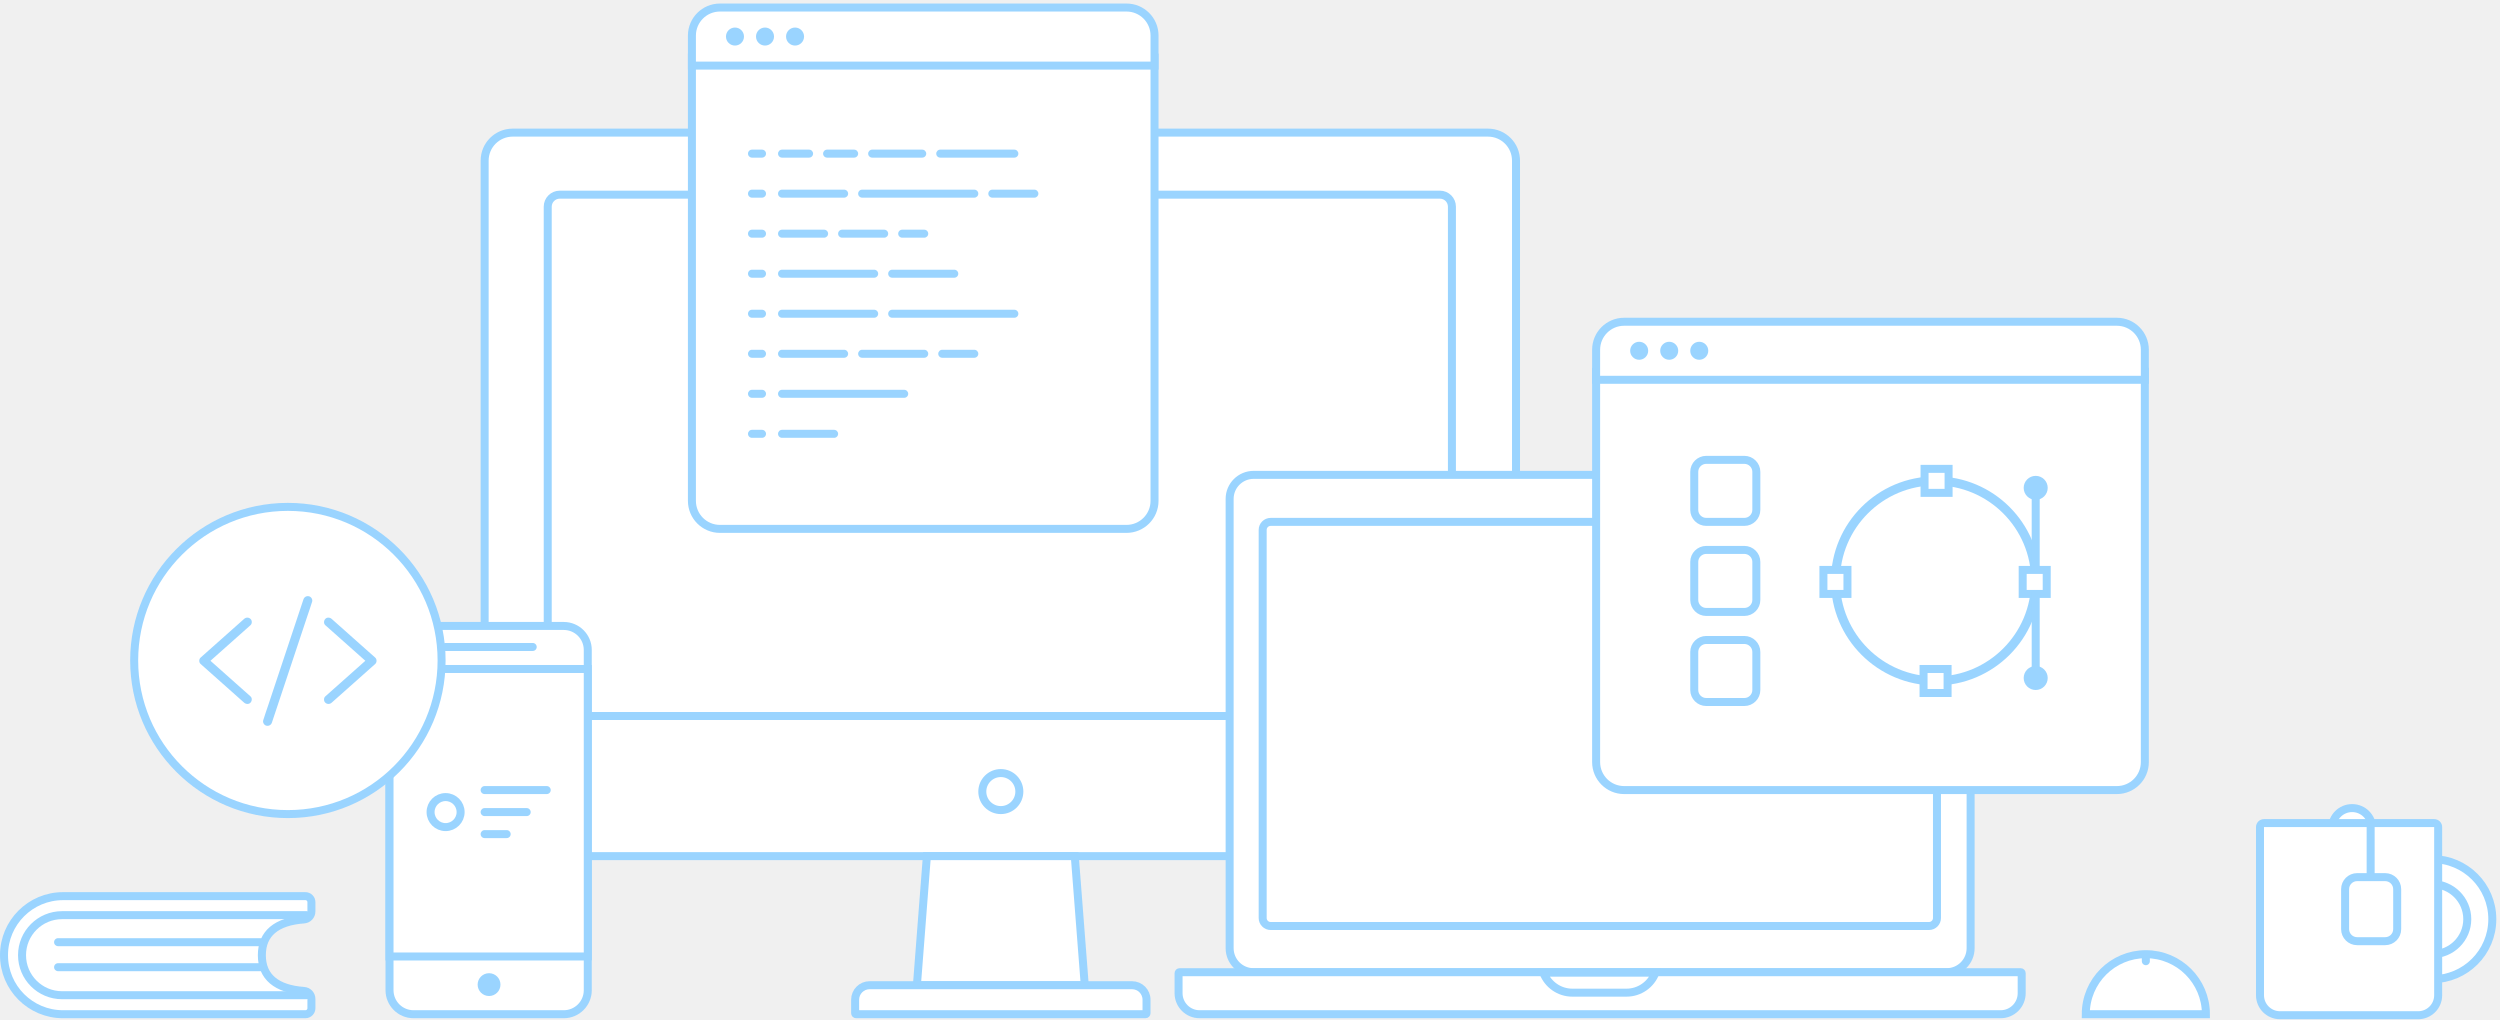
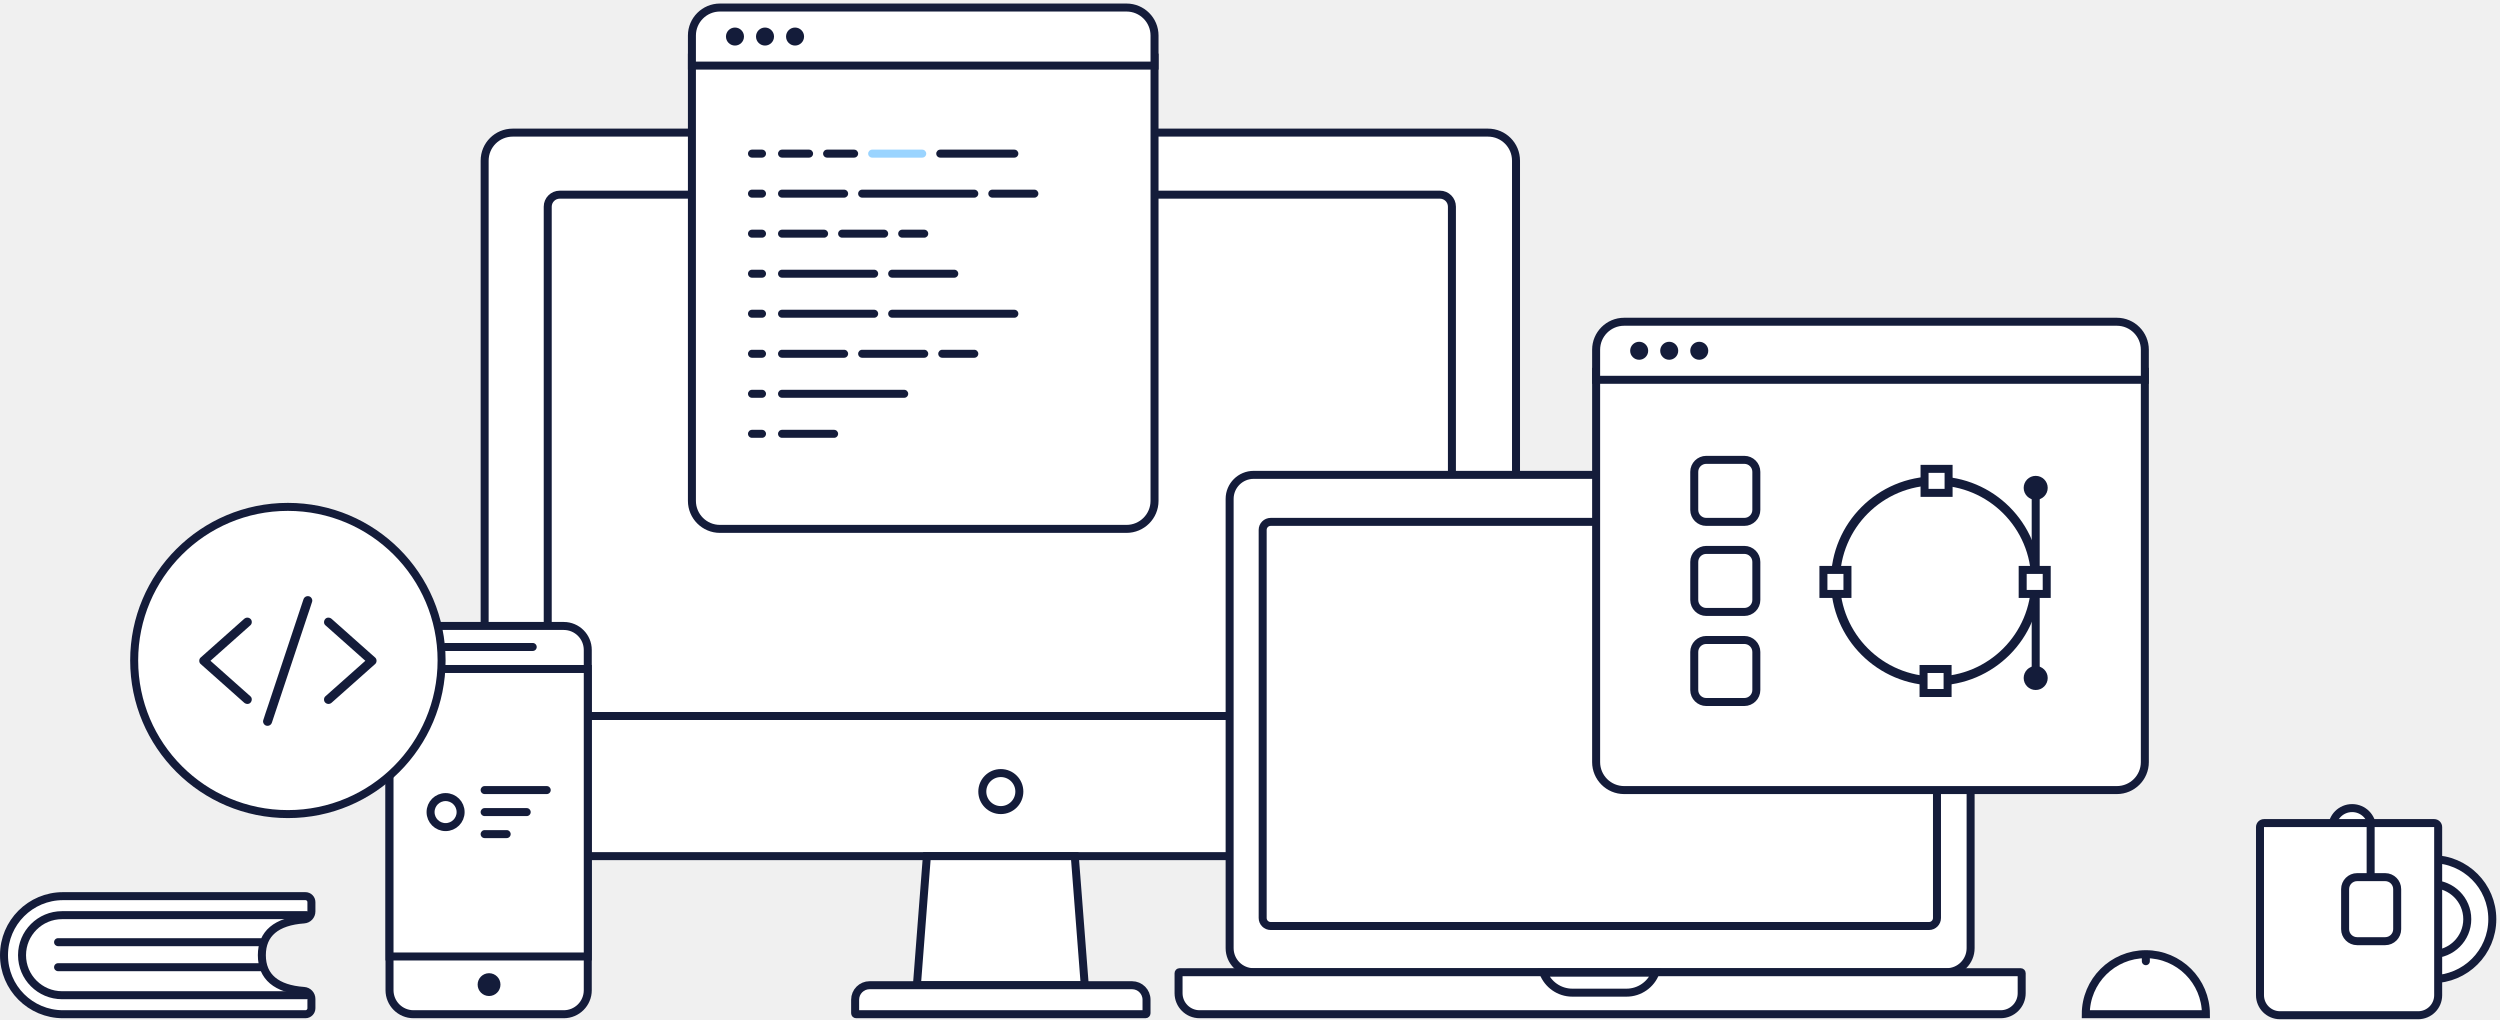
<svg xmlns="http://www.w3.org/2000/svg" width="650px" height="265px" viewBox="0 0 650 265" version="1.1">
  <g id="Website" stroke="none" stroke-width="1" fill="none" fill-rule="evenodd">
    <g id="Group-32" transform="translate(0, 3)">
-       <path d="M126.008,38.765 C126.008,34.738 129.264,31.482 133.298,31.482 L386.872,31.482 C390.899,31.482 394.162,34.74 394.162,38.765 L394.162,212.307 C394.162,216.334 390.906,219.591 386.872,219.591 L133.298,219.591 C129.271,219.591 126.008,216.332 126.008,212.307 L126.008,38.765 Z" id="Case" stroke="#9ad4ff" stroke-width="2.081" fill="#FFFFFF" />
-       <path d="M142.41,50.737 C142.41,49.012 143.813,47.613 145.536,47.613 L374.374,47.613 C376.103,47.613 377.5,49.004 377.5,50.737 L377.5,180.042 C377.5,181.766 376.097,183.166 374.374,183.166 L145.536,183.166 C143.807,183.166 142.41,181.774 142.41,180.042 L142.41,50.737 Z" id="Case" stroke="#9ad4ff" stroke-width="2.081" fill="#FFFFFF" />
-       <path d="M240.99,219.591 L279.441,219.591 L282.037,253.154 L238.394,253.154 L240.99,219.591 Z" id="Case" stroke="#9ad4ff" stroke-width="2.081" fill="#FFFFFF" />
-       <path d="M222.334,253.411 L222.334,256.927 C222.334,259.007 224.024,260.699 226.104,260.699 L294.326,260.699 C296.402,260.699 298.096,259.007 298.096,256.927 L298.096,253.411 C298.096,253.266 297.984,253.154 297.835,253.154 L222.596,253.154 C222.45,253.154 222.334,253.269 222.334,253.411 Z" id="Keyboard" stroke="#9ad4ff" stroke-width="2.081" fill="#FFFFFF" transform="translate(260.2153, 256.9265) scale(1, -1) translate(-260.2153, -256.9265) " />
-       <ellipse id="Oval-6" stroke="#9ad4ff" stroke-width="2.081" cx="260.215" cy="202.809" rx="4.816" ry="4.813" />
-       <rect id="Case" stroke="#9ad4ff" stroke-width="2.081" fill="#FFFFFF" x="101.275" y="159.75" width="51.547" height="100.949" rx="6.244" />
-       <path d="M101.275,170.937 L152.822,170.937 L152.822,245.687 L101.275,245.687 L101.275,170.937 Z" id="Case" stroke="#9ad4ff" stroke-width="2.081" fill="#FFFFFF" />
-       <rect id="Rectangle-11" fill="#9ad4ff" x="114.812" y="164.173" width="24.733" height="2.081" rx="1.041" />
-       <rect id="Rectangle-11" fill="#9ad4ff" x="124.185" y="250.032" width="5.936" height="5.932" rx="2.966" />
-       <ellipse id="Oval-6" stroke="#9ad4ff" stroke-width="2.081" fill="#FFFFFF" cx="115.854" cy="208.143" rx="3.905" ry="3.903" />
-       <rect id="Rectangle-11" fill="#9ad4ff" x="124.966" y="201.378" width="18.224" height="2.081" rx="1.041" />
-       <rect id="Rectangle-11" fill="#9ad4ff" x="124.966" y="207.102" width="13.017" height="2.081" rx="1.041" />
-       <rect id="Rectangle-11" fill="#9ad4ff" x="124.966" y="212.826" width="7.81" height="2.081" rx="1.041" />
-       <ellipse id="Oval-7" stroke="#9ad4ff" stroke-width="2.081" fill="#FFFFFF" cx="74.849" cy="168.726" rx="39.964" ry="39.937" />
-       <rect id="Case" stroke="#9ad4ff" stroke-width="2.081" fill="#FFFFFF" x="319.705" y="120.463" width="192.654" height="129.309" rx="6.244" />
-       <path d="M306.426,250.026 L306.426,255.235 C306.426,258.248 308.874,260.699 311.888,260.699 L520.176,260.699 C523.187,260.699 525.638,258.25 525.638,255.235 L525.638,250.026 C525.638,249.884 525.525,249.772 525.379,249.772 L306.685,249.772 C306.539,249.772 306.426,249.884 306.426,250.026 Z" id="Keyboard" stroke="#9ad4ff" stroke-width="2.081" fill="#FFFFFF" />
-       <path d="M430.429,249.889 L401.27,249.888 C402.434,252.961 405.402,255.092 408.808,255.092 L422.891,255.092 C426.297,255.092 429.265,252.962 430.429,249.889 Z" id="Notch" stroke="#9ad4ff" stroke-width="2.081" fill="#FFFFFF" />
-       <rect id="Screen" stroke="#9ad4ff" stroke-width="2.081" fill="#FFFFFF" x="328.295" y="132.691" width="175.32" height="105.073" rx="2.081" />
+       <path d="M126.008,38.765 C126.008,34.738 129.264,31.482 133.298,31.482 L386.872,31.482 C390.899,31.482 394.162,34.74 394.162,38.765 L394.162,212.307 C394.162,216.334 390.906,219.591 386.872,219.591 L133.298,219.591 C129.271,219.591 126.008,216.332 126.008,212.307 L126.008,38.765 Z" id="Case" stroke="#141c3a" stroke-width="2.081" fill="#FFFFFF" />
+       <path d="M142.41,50.737 C142.41,49.012 143.813,47.613 145.536,47.613 L374.374,47.613 C376.103,47.613 377.5,49.004 377.5,50.737 L377.5,180.042 C377.5,181.766 376.097,183.166 374.374,183.166 L145.536,183.166 C143.807,183.166 142.41,181.774 142.41,180.042 L142.41,50.737 Z" id="Case" stroke="#141c3a" stroke-width="2.081" fill="#FFFFFF" />
+       <path d="M240.99,219.591 L279.441,219.591 L282.037,253.154 L238.394,253.154 L240.99,219.591 Z" id="Case" stroke="#141c3a" stroke-width="2.081" fill="#FFFFFF" />
+       <path d="M222.334,253.411 L222.334,256.927 C222.334,259.007 224.024,260.699 226.104,260.699 L294.326,260.699 C296.402,260.699 298.096,259.007 298.096,256.927 L298.096,253.411 C298.096,253.266 297.984,253.154 297.835,253.154 L222.596,253.154 C222.45,253.154 222.334,253.269 222.334,253.411 Z" id="Keyboard" stroke="#141c3a" stroke-width="2.081" fill="#FFFFFF" transform="translate(260.2153, 256.9265) scale(1, -1) translate(-260.2153, -256.9265) " />
+       <ellipse id="Oval-6" stroke="#141c3a" stroke-width="2.081" cx="260.215" cy="202.809" rx="4.816" ry="4.813" />
+       <rect id="Case" stroke="#141c3a" stroke-width="2.081" fill="#FFFFFF" x="101.275" y="159.75" width="51.547" height="100.949" rx="6.244" />
+       <path d="M101.275,170.937 L152.822,170.937 L152.822,245.687 L101.275,245.687 L101.275,170.937 Z" id="Case" stroke="#141c3a" stroke-width="2.081" fill="#FFFFFF" />
+       <rect id="Rectangle-11" fill="#141c3a" x="114.812" y="164.173" width="24.733" height="2.081" rx="1.041" />
+       <rect id="Rectangle-11" fill="#141c3a" x="124.185" y="250.032" width="5.936" height="5.932" rx="2.966" />
+       <ellipse id="Oval-6" stroke="#141c3a" stroke-width="2.081" fill="#FFFFFF" cx="115.854" cy="208.143" rx="3.905" ry="3.903" />
+       <rect id="Rectangle-11" fill="#141c3a" x="124.966" y="201.378" width="18.224" height="2.081" rx="1.041" />
+       <rect id="Rectangle-11" fill="#141c3a" x="124.966" y="207.102" width="13.017" height="2.081" rx="1.041" />
+       <rect id="Rectangle-11" fill="#141c3a" x="124.966" y="212.826" width="7.81" height="2.081" rx="1.041" />
+       <ellipse id="Oval-7" stroke="#141c3a" stroke-width="2.081" fill="#FFFFFF" cx="74.849" cy="168.726" rx="39.964" ry="39.937" />
+       <rect id="Case" stroke="#141c3a" stroke-width="2.081" fill="#FFFFFF" x="319.705" y="120.463" width="192.654" height="129.309" rx="6.244" />
+       <path d="M306.426,250.026 L306.426,255.235 C306.426,258.248 308.874,260.699 311.888,260.699 L520.176,260.699 C523.187,260.699 525.638,258.25 525.638,255.235 L525.638,250.026 C525.638,249.884 525.525,249.772 525.379,249.772 L306.685,249.772 C306.539,249.772 306.426,249.884 306.426,250.026 Z" id="Keyboard" stroke="#141c3a" stroke-width="2.081" fill="#FFFFFF" />
+       <path d="M430.429,249.889 L401.27,249.888 C402.434,252.961 405.402,255.092 408.808,255.092 L422.891,255.092 C426.297,255.092 429.265,252.962 430.429,249.889 Z" id="Notch" stroke="#141c3a" stroke-width="2.081" fill="#FFFFFF" />
+       <rect id="Screen" stroke="#141c3a" stroke-width="2.081" fill="#FFFFFF" x="328.295" y="132.691" width="175.32" height="105.073" rx="2.081" />
      <ellipse id="Oval-3" fill="#293347" cx="254.358" cy="49.954" rx="1.302" ry="1.301" />
-       <path d="M179.899,11.968 L300.178,11.968 L300.178,127.228 C300.178,131.249 296.909,134.512 292.886,134.512 L187.191,134.512 C183.166,134.512 179.899,131.248 179.899,127.228 L179.899,11.968 Z" id="Case" stroke="#9ad4ff" stroke-width="2.081" fill="#FFFFFF" />
-       <path d="M179.899,6.238 C179.899,2.22 183.169,-1.041 187.191,-1.041 L292.886,-1.041 C296.913,-1.041 300.178,2.216 300.178,6.238 L300.178,14.05 L179.899,14.05 L179.899,6.238 Z" id="Case" stroke="#9ad4ff" stroke-width="2.081" fill="#FFFFFF" />
-       <ellipse id="Oval-5" fill="#9ad4ff" cx="191.094" cy="6.504" rx="2.343" ry="2.342" />
-       <ellipse id="Oval-5" fill="#9ad4ff" cx="198.904" cy="6.504" rx="2.343" ry="2.342" />
-       <ellipse id="Oval-5" fill="#9ad4ff" cx="206.714" cy="6.504" rx="2.343" ry="2.342" />
-       <rect id="Rectangle-11" fill="#9ad4ff" x="194.478" y="87.94" width="4.686" height="2.081" rx="1.041" />
-       <rect id="Rectangle-11" fill="#9ad4ff" x="194.478" y="35.905" width="4.686" height="2.081" rx="1.041" />
-       <path d="M203.329,35.905 L210.36,35.905 C210.935,35.905 211.401,36.371 211.401,36.945 C211.401,37.52 210.935,37.986 210.36,37.986 L203.329,37.986 C202.754,37.986 202.288,37.52 202.288,36.945 C202.288,36.371 202.754,35.905 203.329,35.905 Z" id="Rectangle-11" fill="#9ad4ff" />
-       <path d="M215.045,35.905 L222.075,35.905 C222.65,35.905 223.116,36.371 223.116,36.945 C223.116,37.52 222.65,37.986 222.075,37.986 L215.045,37.986 C214.47,37.986 214.004,37.52 214.004,36.945 C214.004,36.371 214.47,35.905 215.045,35.905 Z" id="Rectangle-11" fill="#9ad4ff" />
+       <path d="M179.899,11.968 L300.178,11.968 L300.178,127.228 C300.178,131.249 296.909,134.512 292.886,134.512 L187.191,134.512 C183.166,134.512 179.899,131.248 179.899,127.228 L179.899,11.968 Z" id="Case" stroke="#141c3a" stroke-width="2.081" fill="#FFFFFF" />
+       <path d="M179.899,6.238 C179.899,2.22 183.169,-1.041 187.191,-1.041 L292.886,-1.041 C296.913,-1.041 300.178,2.216 300.178,6.238 L300.178,14.05 L179.899,14.05 L179.899,6.238 Z" id="Case" stroke="#141c3a" stroke-width="2.081" fill="#FFFFFF" />
+       <ellipse id="Oval-5" fill="#141c3a" cx="191.094" cy="6.504" rx="2.343" ry="2.342" />
+       <ellipse id="Oval-5" fill="#141c3a" cx="198.904" cy="6.504" rx="2.343" ry="2.342" />
+       <ellipse id="Oval-5" fill="#141c3a" cx="206.714" cy="6.504" rx="2.343" ry="2.342" />
+       <rect id="Rectangle-11" fill="#141c3a" x="194.478" y="87.94" width="4.686" height="2.081" rx="1.041" />
+       <rect id="Rectangle-11" fill="#141c3a" x="194.478" y="35.905" width="4.686" height="2.081" rx="1.041" />
+       <path d="M203.329,35.905 L210.36,35.905 C210.935,35.905 211.401,36.371 211.401,36.945 C211.401,37.52 210.935,37.986 210.36,37.986 L203.329,37.986 C202.754,37.986 202.288,37.52 202.288,36.945 C202.288,36.371 202.754,35.905 203.329,35.905 Z" id="Rectangle-11" fill="#141c3a" />
+       <path d="M215.045,35.905 L222.075,35.905 C222.65,35.905 223.116,36.371 223.116,36.945 C223.116,37.52 222.65,37.986 222.075,37.986 L215.045,37.986 C214.47,37.986 214.004,37.52 214.004,36.945 C214.004,36.371 214.47,35.905 215.045,35.905 Z" id="Rectangle-11" fill="#141c3a" />
      <path d="M226.76,35.905 L239.779,35.905 C240.354,35.905 240.82,36.371 240.82,36.945 C240.82,37.52 240.354,37.986 239.779,37.986 L226.76,37.986 C226.186,37.986 225.72,37.52 225.72,36.945 C225.72,36.371 226.186,35.905 226.76,35.905 Z" id="Rectangle-11" fill="#9ad4ff" />
-       <path d="M244.464,35.905 L263.731,35.905 C264.305,35.905 264.771,36.371 264.771,36.945 C264.771,37.52 264.305,37.986 263.731,37.986 L244.464,37.986 C243.889,37.986 243.423,37.52 243.423,36.945 C243.423,36.371 243.889,35.905 244.464,35.905 Z" id="Rectangle-11" fill="#9ad4ff" />
-       <rect id="Rectangle-11" fill="#9ad4ff" x="194.478" y="46.312" width="4.686" height="2.081" rx="1.041" />
-       <rect id="Rectangle-11" fill="#9ad4ff" x="194.478" y="56.719" width="4.686" height="2.081" rx="1.041" />
-       <rect id="Rectangle-11" fill="#9ad4ff" x="194.478" y="67.126" width="4.686" height="2.081" rx="1.041" />
-       <rect id="Rectangle-11" fill="#9ad4ff" x="194.478" y="77.533" width="4.686" height="2.081" rx="1.041" />
-       <rect id="Rectangle-11" fill="#9ad4ff" x="194.478" y="98.348" width="4.686" height="2.081" rx="1.041" />
-       <rect id="Rectangle-11" fill="#9ad4ff" x="194.478" y="108.755" width="4.686" height="2.081" rx="1.041" />
-       <rect id="Rectangle-11" fill="#9ad4ff" x="202.288" y="46.312" width="18.224" height="2.081" rx="1.041" />
-       <rect id="Rectangle-11" fill="#9ad4ff" x="223.116" y="46.312" width="31.241" height="2.081" rx="1.041" />
-       <rect id="Rectangle-11" fill="#9ad4ff" x="256.961" y="46.312" width="13.017" height="2.081" rx="1.041" />
-       <rect id="Rectangle-11" fill="#9ad4ff" x="202.288" y="56.719" width="13.017" height="2.081" rx="1.041" />
-       <rect id="Rectangle-11" fill="#9ad4ff" x="217.909" y="56.719" width="13.017" height="2.081" rx="1.041" />
-       <rect id="Rectangle-11" fill="#9ad4ff" x="233.53" y="56.719" width="7.81" height="2.081" rx="1.041" />
-       <rect id="Rectangle-11" fill="#9ad4ff" x="202.288" y="67.126" width="26.035" height="2.081" rx="1.041" />
-       <rect id="Rectangle-11" fill="#9ad4ff" x="230.926" y="67.126" width="18.224" height="2.081" rx="1.041" />
-       <rect id="Rectangle-11" fill="#9ad4ff" x="202.288" y="77.533" width="26.035" height="2.081" rx="1.041" />
-       <rect id="Rectangle-11" fill="#9ad4ff" x="230.926" y="77.533" width="33.845" height="2.081" rx="1.041" />
-       <rect id="Rectangle-11" fill="#9ad4ff" x="202.288" y="87.94" width="18.224" height="2.081" rx="1.041" />
-       <rect id="Rectangle-11" fill="#9ad4ff" x="223.116" y="87.94" width="18.224" height="2.081" rx="1.041" />
-       <rect id="Rectangle-11" fill="#9ad4ff" x="243.944" y="87.94" width="10.414" height="2.081" rx="1.041" />
-       <rect id="Rectangle-11" fill="#9ad4ff" x="202.288" y="98.348" width="33.845" height="2.081" rx="1.041" />
-       <rect id="Rectangle-11" fill="#9ad4ff" x="202.288" y="108.755" width="15.621" height="2.081" rx="1.041" />
-       <path d="M414.991,93.664 L557.659,93.664 L557.659,195.143 C557.659,199.163 554.4,202.419 550.374,202.419 L422.277,202.419 C418.256,202.419 414.991,199.157 414.991,195.143 L414.991,93.664 Z" id="Case" stroke="#9ad4ff" stroke-width="2.081" fill="#FFFFFF" />
-       <path d="M414.991,87.934 C414.991,83.913 418.251,80.655 422.277,80.655 L550.374,80.655 C554.398,80.655 557.659,83.912 557.659,87.934 L557.659,95.746 L414.991,95.746 L414.991,87.934 Z" id="Case" stroke="#9ad4ff" stroke-width="2.081" fill="#FFFFFF" />
-       <ellipse id="Oval-5" fill="#9ad4ff" cx="426.186" cy="88.201" rx="2.343" ry="2.342" />
-       <ellipse id="Oval-5" fill="#9ad4ff" cx="433.996" cy="88.201" rx="2.343" ry="2.342" />
-       <ellipse id="Oval-5" fill="#9ad4ff" cx="441.806" cy="88.201" rx="2.343" ry="2.342" />
-       <ellipse id="Oval-6" stroke="#9ad4ff" stroke-width="2.342" fill="#FFFFFF" cx="503.248" cy="148.042" rx="26.035" ry="26.018" />
-       <path d="M500.383,118.902 L500.383,125.146 L506.633,125.146 L506.633,118.902 L500.383,118.902 Z" id="Rectangle-12" stroke="#9ad4ff" stroke-width="2.081" fill="#FFFFFF" />
-       <path d="M500.123,170.937 L500.123,177.182 L506.373,177.182 L506.373,170.937 L500.123,170.937 Z" id="Rectangle-12" stroke="#9ad4ff" stroke-width="2.081" fill="#FFFFFF" />
-       <path d="M474.089,145.18 L474.089,151.424 L480.338,151.424 L480.338,145.18 L474.089,145.18 Z" id="Rectangle-12" stroke="#9ad4ff" stroke-width="2.081" fill="#FFFFFF" />
-       <path d="M525.897,145.18 L525.897,151.424 L532.147,151.424 L532.147,145.18 L525.897,145.18 Z" id="Rectangle-12" stroke="#9ad4ff" stroke-width="2.081" fill="#FFFFFF" />
-       <line x1="529.282" y1="124.626" x2="529.282" y2="144.139" id="Line" stroke="#9ad4ff" stroke-width="2.081" stroke-linecap="square" />
-       <line x1="529.282" y1="151.944" x2="529.282" y2="171.458" id="Line" stroke="#9ad4ff" stroke-width="2.081" stroke-linecap="square" />
-       <ellipse id="Oval-5" fill="#9ad4ff" cx="529.282" cy="123.845" rx="3.124" ry="3.122" />
-       <ellipse id="Oval-5" fill="#9ad4ff" cx="529.282" cy="173.279" rx="3.124" ry="3.122" />
-       <g id="Group-60" transform="translate(439.4632, 115.5194)" fill="#FFFFFF" stroke="#9ad4ff" stroke-width="2.081">
+       <path d="M244.464,35.905 L263.731,35.905 C264.305,35.905 264.771,36.371 264.771,36.945 C264.771,37.52 264.305,37.986 263.731,37.986 L244.464,37.986 C243.889,37.986 243.423,37.52 243.423,36.945 C243.423,36.371 243.889,35.905 244.464,35.905 Z" id="Rectangle-11" fill="#141c3a" />
+       <rect id="Rectangle-11" fill="#141c3a" x="194.478" y="46.312" width="4.686" height="2.081" rx="1.041" />
+       <rect id="Rectangle-11" fill="#141c3a" x="194.478" y="56.719" width="4.686" height="2.081" rx="1.041" />
+       <rect id="Rectangle-11" fill="#141c3a" x="194.478" y="67.126" width="4.686" height="2.081" rx="1.041" />
+       <rect id="Rectangle-11" fill="#141c3a" x="194.478" y="77.533" width="4.686" height="2.081" rx="1.041" />
+       <rect id="Rectangle-11" fill="#141c3a" x="194.478" y="98.348" width="4.686" height="2.081" rx="1.041" />
+       <rect id="Rectangle-11" fill="#141c3a" x="194.478" y="108.755" width="4.686" height="2.081" rx="1.041" />
+       <rect id="Rectangle-11" fill="#141c3a" x="202.288" y="46.312" width="18.224" height="2.081" rx="1.041" />
+       <rect id="Rectangle-11" fill="#141c3a" x="223.116" y="46.312" width="31.241" height="2.081" rx="1.041" />
+       <rect id="Rectangle-11" fill="#141c3a" x="256.961" y="46.312" width="13.017" height="2.081" rx="1.041" />
+       <rect id="Rectangle-11" fill="#141c3a" x="202.288" y="56.719" width="13.017" height="2.081" rx="1.041" />
+       <rect id="Rectangle-11" fill="#141c3a" x="217.909" y="56.719" width="13.017" height="2.081" rx="1.041" />
+       <rect id="Rectangle-11" fill="#141c3a" x="233.53" y="56.719" width="7.81" height="2.081" rx="1.041" />
+       <rect id="Rectangle-11" fill="#141c3a" x="202.288" y="67.126" width="26.035" height="2.081" rx="1.041" />
+       <rect id="Rectangle-11" fill="#141c3a" x="230.926" y="67.126" width="18.224" height="2.081" rx="1.041" />
+       <rect id="Rectangle-11" fill="#141c3a" x="202.288" y="77.533" width="26.035" height="2.081" rx="1.041" />
+       <rect id="Rectangle-11" fill="#141c3a" x="230.926" y="77.533" width="33.845" height="2.081" rx="1.041" />
+       <rect id="Rectangle-11" fill="#141c3a" x="202.288" y="87.94" width="18.224" height="2.081" rx="1.041" />
+       <rect id="Rectangle-11" fill="#141c3a" x="223.116" y="87.94" width="18.224" height="2.081" rx="1.041" />
+       <rect id="Rectangle-11" fill="#141c3a" x="243.944" y="87.94" width="10.414" height="2.081" rx="1.041" />
+       <rect id="Rectangle-11" fill="#141c3a" x="202.288" y="98.348" width="33.845" height="2.081" rx="1.041" />
+       <rect id="Rectangle-11" fill="#141c3a" x="202.288" y="108.755" width="15.621" height="2.081" rx="1.041" />
+       <path d="M414.991,93.664 L557.659,93.664 L557.659,195.143 C557.659,199.163 554.4,202.419 550.374,202.419 L422.277,202.419 C418.256,202.419 414.991,199.157 414.991,195.143 L414.991,93.664 Z" id="Case" stroke="#141c3a" stroke-width="2.081" fill="#FFFFFF" />
+       <path d="M414.991,87.934 C414.991,83.913 418.251,80.655 422.277,80.655 L550.374,80.655 C554.398,80.655 557.659,83.912 557.659,87.934 L557.659,95.746 L414.991,95.746 L414.991,87.934 Z" id="Case" stroke="#141c3a" stroke-width="2.081" fill="#FFFFFF" />
+       <ellipse id="Oval-5" fill="#141c3a" cx="426.186" cy="88.201" rx="2.343" ry="2.342" />
+       <ellipse id="Oval-5" fill="#141c3a" cx="433.996" cy="88.201" rx="2.343" ry="2.342" />
+       <ellipse id="Oval-5" fill="#141c3a" cx="441.806" cy="88.201" rx="2.343" ry="2.342" />
+       <ellipse id="Oval-6" stroke="#141c3a" stroke-width="2.342" fill="#FFFFFF" cx="503.248" cy="148.042" rx="26.035" ry="26.018" />
+       <path d="M500.383,118.902 L500.383,125.146 L506.633,125.146 L506.633,118.902 L500.383,118.902 Z" id="Rectangle-12" stroke="#141c3a" stroke-width="2.081" fill="#FFFFFF" />
+       <path d="M500.123,170.937 L500.123,177.182 L506.373,177.182 L506.373,170.937 L500.123,170.937 Z" id="Rectangle-12" stroke="#141c3a" stroke-width="2.081" fill="#FFFFFF" />
+       <path d="M474.089,145.18 L474.089,151.424 L480.338,151.424 L480.338,145.18 L474.089,145.18 Z" id="Rectangle-12" stroke="#141c3a" stroke-width="2.081" fill="#FFFFFF" />
+       <path d="M525.897,145.18 L525.897,151.424 L532.147,151.424 L532.147,145.18 L525.897,145.18 Z" id="Rectangle-12" stroke="#141c3a" stroke-width="2.081" fill="#FFFFFF" />
+       <line x1="529.282" y1="124.626" x2="529.282" y2="144.139" id="Line" stroke="#141c3a" stroke-width="2.081" stroke-linecap="square" />
+       <line x1="529.282" y1="151.944" x2="529.282" y2="171.458" id="Line" stroke="#141c3a" stroke-width="2.081" stroke-linecap="square" />
+       <ellipse id="Oval-5" fill="#141c3a" cx="529.282" cy="123.845" rx="3.124" ry="3.122" />
+       <ellipse id="Oval-5" fill="#141c3a" cx="529.282" cy="173.279" rx="3.124" ry="3.122" />
+       <g id="Group-60" transform="translate(439.4632, 115.5194)" fill="#FFFFFF" stroke="#141c3a" stroke-width="2.081">
        <rect id="Rectangle-15" x="1.041" y="1.041" width="16.143" height="16.131" rx="3.122" />
        <rect id="Rectangle-15" x="1.041" y="24.457" width="16.143" height="16.131" rx="3.122" />
        <rect id="Rectangle-15" x="1.041" y="47.873" width="16.143" height="16.131" rx="3.122" />
      </g>
-       <ellipse id="Oval-8" stroke="#9ad4ff" stroke-width="2.081" fill="#FFFFFF" cx="632.379" cy="235.982" rx="15.621" ry="15.611" />
-       <ellipse id="Oval-8" stroke="#9ad4ff" stroke-width="2.081" fill="#FFFFFF" cx="632.379" cy="235.982" rx="9.112" ry="9.106" />
-       <ellipse id="Oval-8" stroke="#9ad4ff" stroke-width="2.081" fill="#FFFFFF" cx="611.552" cy="212.306" rx="5.207" ry="5.204" />
-       <path d="M588.64,211.005 C588.065,211.005 587.599,211.471 587.599,212.046 L587.599,255.756 C587.599,258.63 589.929,260.959 592.803,260.959 L628.72,260.959 C631.594,260.959 633.924,258.63 633.924,255.756 L633.924,212.046 C633.924,211.471 633.458,211.005 632.883,211.005 L588.64,211.005 Z" id="Rectangle-16" stroke="#9ad4ff" stroke-width="2.081" fill="#FFFFFF" />
-       <rect id="Rectangle-16" stroke="#9ad4ff" stroke-width="2.081" fill="#FFFFFF" x="609.729" y="225.055" width="13.539" height="16.651" rx="3.122" />
-       <line x1="616.368" y1="211.395" x2="616.368" y2="223.233" id="Line-2" stroke="#9ad4ff" stroke-width="2.081" stroke-linecap="square" />
-       <path d="M557.92,260.699 C566.548,260.699 573.541,260.699 573.541,260.699 C573.541,252.078 566.548,245.088 557.92,245.088 C549.293,245.088 542.3,252.078 542.3,260.699 C542.3,260.699 549.293,260.699 557.92,260.699 Z" id="Oval-8" stroke="#9ad4ff" stroke-width="2.081" fill="#FFFFFF" />
-       <rect id="Rectangle-11" fill="#9ad4ff" x="556.879" y="244.568" width="2.083" height="3.382" rx="1.041" />
-       <path d="M16.391,229.998 C7.913,229.998 1.041,236.871 1.041,245.349 C1.041,253.827 7.913,260.699 16.391,260.699 L79.407,260.699 C80.269,260.699 80.968,260 80.968,259.138 L80.968,256.722 C80.968,255.63 80.124,254.723 79.034,254.646 C71.88,254.138 68.081,250.995 68.081,245.349 C68.081,239.702 71.88,236.559 79.034,236.051 C80.124,235.974 80.968,235.067 80.968,233.975 L80.968,231.559 C80.968,230.697 80.269,229.998 79.407,229.998 L16.391,229.998 Z" id="Rectangle-17" stroke="#9ad4ff" stroke-width="2.081" fill="#FFFFFF" />
-       <path d="M80.186,255.3 C80.186,255.552 79.982,255.756 79.73,255.756 L79.73,255.756 L72.353,255.756 L16.141,255.756 C10.39,255.756 5.728,251.096 5.728,245.349 C5.728,239.601 10.39,234.941 16.141,234.941 L72.353,234.941 L79.73,234.941 L79.73,234.941 C79.982,234.941 80.186,235.146 80.186,235.397" id="Rectangle-19" stroke="#9ad4ff" stroke-width="2.081" />
-       <rect id="Rectangle-18" fill="#9ad4ff" x="14.059" y="240.926" width="54.673" height="2.081" rx="1.041" />
-       <rect id="Rectangle-18" fill="#9ad4ff" x="14.059" y="247.43" width="54.673" height="2.081" rx="1.041" />
-       <path d="M65.127,178.055 C63.849,176.92 62.571,175.785 61.294,174.65 C59.257,172.843 57.227,171.03 55.191,169.223 C54.724,168.812 54.258,168.395 53.797,167.983 C53.797,168.528 53.797,169.078 53.797,169.622 C55.074,168.487 56.352,167.352 57.63,166.217 C59.666,164.41 61.696,162.597 63.732,160.79 C64.199,160.379 64.666,159.962 65.127,159.551 C65.582,159.145 65.576,158.317 65.127,157.912 C64.642,157.466 63.966,157.477 63.475,157.912 C62.198,159.047 60.92,160.182 59.642,161.317 C57.606,163.124 55.576,164.937 53.54,166.744 C53.073,167.155 52.607,167.572 52.146,167.983 C51.696,168.383 51.696,169.223 52.146,169.622 C53.423,170.758 54.701,171.893 55.979,173.028 C58.015,174.835 60.045,176.648 62.081,178.455 C62.548,178.866 63.015,179.283 63.475,179.694 C63.931,180.1 64.683,180.175 65.127,179.694 C65.535,179.254 65.611,178.489 65.127,178.055 L65.127,178.055 Z" id="Shape" fill="#9ad4ff" fill-rule="nonzero" />
-       <path d="M84.583,159.554 C85.86,160.689 87.138,161.824 88.416,162.959 C90.452,164.766 92.482,166.579 94.518,168.386 C94.985,168.797 95.452,169.214 95.912,169.625 C95.912,169.081 95.912,168.531 95.912,167.986 C94.635,169.121 93.357,170.256 92.079,171.392 C90.043,173.199 88.013,175.011 85.977,176.818 C85.51,177.23 85.043,177.647 84.583,178.058 C84.128,178.463 84.133,179.291 84.583,179.697 C85.067,180.143 85.744,180.131 86.234,179.697 C87.511,178.562 88.789,177.427 90.067,176.291 C92.103,174.484 94.133,172.672 96.169,170.865 C96.636,170.453 97.103,170.036 97.563,169.625 C98.013,169.226 98.013,168.386 97.563,167.986 C96.286,166.851 95.008,165.716 93.73,164.581 C91.694,162.774 89.664,160.961 87.628,159.154 C87.161,158.743 86.695,158.326 86.234,157.914 C85.779,157.509 85.026,157.434 84.583,157.914 C84.174,158.355 84.098,159.119 84.583,159.554 L84.583,159.554 Z" id="Shape" fill="#9ad4ff" fill-rule="nonzero" />
-       <path d="M70.694,184.876 C71.044,183.833 71.388,182.791 71.738,181.742 C72.572,179.235 73.407,176.733 74.241,174.225 C75.244,171.202 76.248,168.184 77.257,165.161 C78.126,162.549 78.996,159.937 79.865,157.325 C80.279,156.056 80.746,154.794 81.131,153.508 C81.137,153.491 81.143,153.473 81.148,153.456 C81.341,152.883 80.927,152.164 80.332,152.031 C79.69,151.886 79.101,152.222 78.896,152.842 C78.546,153.885 78.202,154.927 77.852,155.975 C77.018,158.483 76.184,160.985 75.349,163.493 C74.346,166.516 73.342,169.534 72.333,172.557 C71.464,175.169 70.595,177.781 69.725,180.393 C69.311,181.656 68.844,182.918 68.459,184.204 C68.453,184.221 68.448,184.239 68.442,184.256 C68.249,184.829 68.663,185.548 69.259,185.681 C69.9,185.826 70.49,185.49 70.694,184.876 L70.694,184.876 Z" id="Shape" fill="#9ad4ff" fill-rule="nonzero" />
+       <ellipse id="Oval-8" stroke="#141c3a" stroke-width="2.081" fill="#FFFFFF" cx="632.379" cy="235.982" rx="15.621" ry="15.611" />
+       <ellipse id="Oval-8" stroke="#141c3a" stroke-width="2.081" fill="#FFFFFF" cx="632.379" cy="235.982" rx="9.112" ry="9.106" />
+       <ellipse id="Oval-8" stroke="#141c3a" stroke-width="2.081" fill="#FFFFFF" cx="611.552" cy="212.306" rx="5.207" ry="5.204" />
+       <path d="M588.64,211.005 C588.065,211.005 587.599,211.471 587.599,212.046 L587.599,255.756 C587.599,258.63 589.929,260.959 592.803,260.959 L628.72,260.959 C631.594,260.959 633.924,258.63 633.924,255.756 L633.924,212.046 C633.924,211.471 633.458,211.005 632.883,211.005 L588.64,211.005 Z" id="Rectangle-16" stroke="#141c3a" stroke-width="2.081" fill="#FFFFFF" />
+       <rect id="Rectangle-16" stroke="#141c3a" stroke-width="2.081" fill="#FFFFFF" x="609.729" y="225.055" width="13.539" height="16.651" rx="3.122" />
+       <line x1="616.368" y1="211.395" x2="616.368" y2="223.233" id="Line-2" stroke="#141c3a" stroke-width="2.081" stroke-linecap="square" />
+       <path d="M557.92,260.699 C566.548,260.699 573.541,260.699 573.541,260.699 C573.541,252.078 566.548,245.088 557.92,245.088 C549.293,245.088 542.3,252.078 542.3,260.699 C542.3,260.699 549.293,260.699 557.92,260.699 Z" id="Oval-8" stroke="#141c3a" stroke-width="2.081" fill="#FFFFFF" />
+       <rect id="Rectangle-11" fill="#141c3a" x="556.879" y="244.568" width="2.083" height="3.382" rx="1.041" />
+       <path d="M16.391,229.998 C7.913,229.998 1.041,236.871 1.041,245.349 C1.041,253.827 7.913,260.699 16.391,260.699 L79.407,260.699 C80.269,260.699 80.968,260 80.968,259.138 L80.968,256.722 C80.968,255.63 80.124,254.723 79.034,254.646 C71.88,254.138 68.081,250.995 68.081,245.349 C68.081,239.702 71.88,236.559 79.034,236.051 C80.124,235.974 80.968,235.067 80.968,233.975 L80.968,231.559 C80.968,230.697 80.269,229.998 79.407,229.998 L16.391,229.998 Z" id="Rectangle-17" stroke="#141c3a" stroke-width="2.081" fill="#FFFFFF" />
+       <path d="M80.186,255.3 C80.186,255.552 79.982,255.756 79.73,255.756 L79.73,255.756 L72.353,255.756 L16.141,255.756 C10.39,255.756 5.728,251.096 5.728,245.349 C5.728,239.601 10.39,234.941 16.141,234.941 L72.353,234.941 L79.73,234.941 L79.73,234.941 C79.982,234.941 80.186,235.146 80.186,235.397" id="Rectangle-19" stroke="#141c3a" stroke-width="2.081" />
+       <rect id="Rectangle-18" fill="#141c3a" x="14.059" y="240.926" width="54.673" height="2.081" rx="1.041" />
+       <rect id="Rectangle-18" fill="#141c3a" x="14.059" y="247.43" width="54.673" height="2.081" rx="1.041" />
+       <path d="M65.127,178.055 C63.849,176.92 62.571,175.785 61.294,174.65 C59.257,172.843 57.227,171.03 55.191,169.223 C54.724,168.812 54.258,168.395 53.797,167.983 C53.797,168.528 53.797,169.078 53.797,169.622 C55.074,168.487 56.352,167.352 57.63,166.217 C59.666,164.41 61.696,162.597 63.732,160.79 C64.199,160.379 64.666,159.962 65.127,159.551 C65.582,159.145 65.576,158.317 65.127,157.912 C64.642,157.466 63.966,157.477 63.475,157.912 C62.198,159.047 60.92,160.182 59.642,161.317 C57.606,163.124 55.576,164.937 53.54,166.744 C53.073,167.155 52.607,167.572 52.146,167.983 C51.696,168.383 51.696,169.223 52.146,169.622 C53.423,170.758 54.701,171.893 55.979,173.028 C58.015,174.835 60.045,176.648 62.081,178.455 C62.548,178.866 63.015,179.283 63.475,179.694 C63.931,180.1 64.683,180.175 65.127,179.694 C65.535,179.254 65.611,178.489 65.127,178.055 L65.127,178.055 Z" id="Shape" fill="#141c3a" fill-rule="nonzero" />
+       <path d="M84.583,159.554 C85.86,160.689 87.138,161.824 88.416,162.959 C90.452,164.766 92.482,166.579 94.518,168.386 C94.985,168.797 95.452,169.214 95.912,169.625 C95.912,169.081 95.912,168.531 95.912,167.986 C94.635,169.121 93.357,170.256 92.079,171.392 C90.043,173.199 88.013,175.011 85.977,176.818 C85.51,177.23 85.043,177.647 84.583,178.058 C84.128,178.463 84.133,179.291 84.583,179.697 C85.067,180.143 85.744,180.131 86.234,179.697 C87.511,178.562 88.789,177.427 90.067,176.291 C92.103,174.484 94.133,172.672 96.169,170.865 C96.636,170.453 97.103,170.036 97.563,169.625 C98.013,169.226 98.013,168.386 97.563,167.986 C96.286,166.851 95.008,165.716 93.73,164.581 C91.694,162.774 89.664,160.961 87.628,159.154 C87.161,158.743 86.695,158.326 86.234,157.914 C85.779,157.509 85.026,157.434 84.583,157.914 C84.174,158.355 84.098,159.119 84.583,159.554 L84.583,159.554 Z" id="Shape" fill="#141c3a" fill-rule="nonzero" />
+       <path d="M70.694,184.876 C71.044,183.833 71.388,182.791 71.738,181.742 C72.572,179.235 73.407,176.733 74.241,174.225 C75.244,171.202 76.248,168.184 77.257,165.161 C78.126,162.549 78.996,159.937 79.865,157.325 C80.279,156.056 80.746,154.794 81.131,153.508 C81.137,153.491 81.143,153.473 81.148,153.456 C81.341,152.883 80.927,152.164 80.332,152.031 C79.69,151.886 79.101,152.222 78.896,152.842 C78.546,153.885 78.202,154.927 77.852,155.975 C77.018,158.483 76.184,160.985 75.349,163.493 C74.346,166.516 73.342,169.534 72.333,172.557 C71.464,175.169 70.595,177.781 69.725,180.393 C69.311,181.656 68.844,182.918 68.459,184.204 C68.453,184.221 68.448,184.239 68.442,184.256 C68.249,184.829 68.663,185.548 69.259,185.681 C69.9,185.826 70.49,185.49 70.694,184.876 L70.694,184.876 Z" id="Shape" fill="#141c3a" fill-rule="nonzero" />
    </g>
  </g>
</svg>
